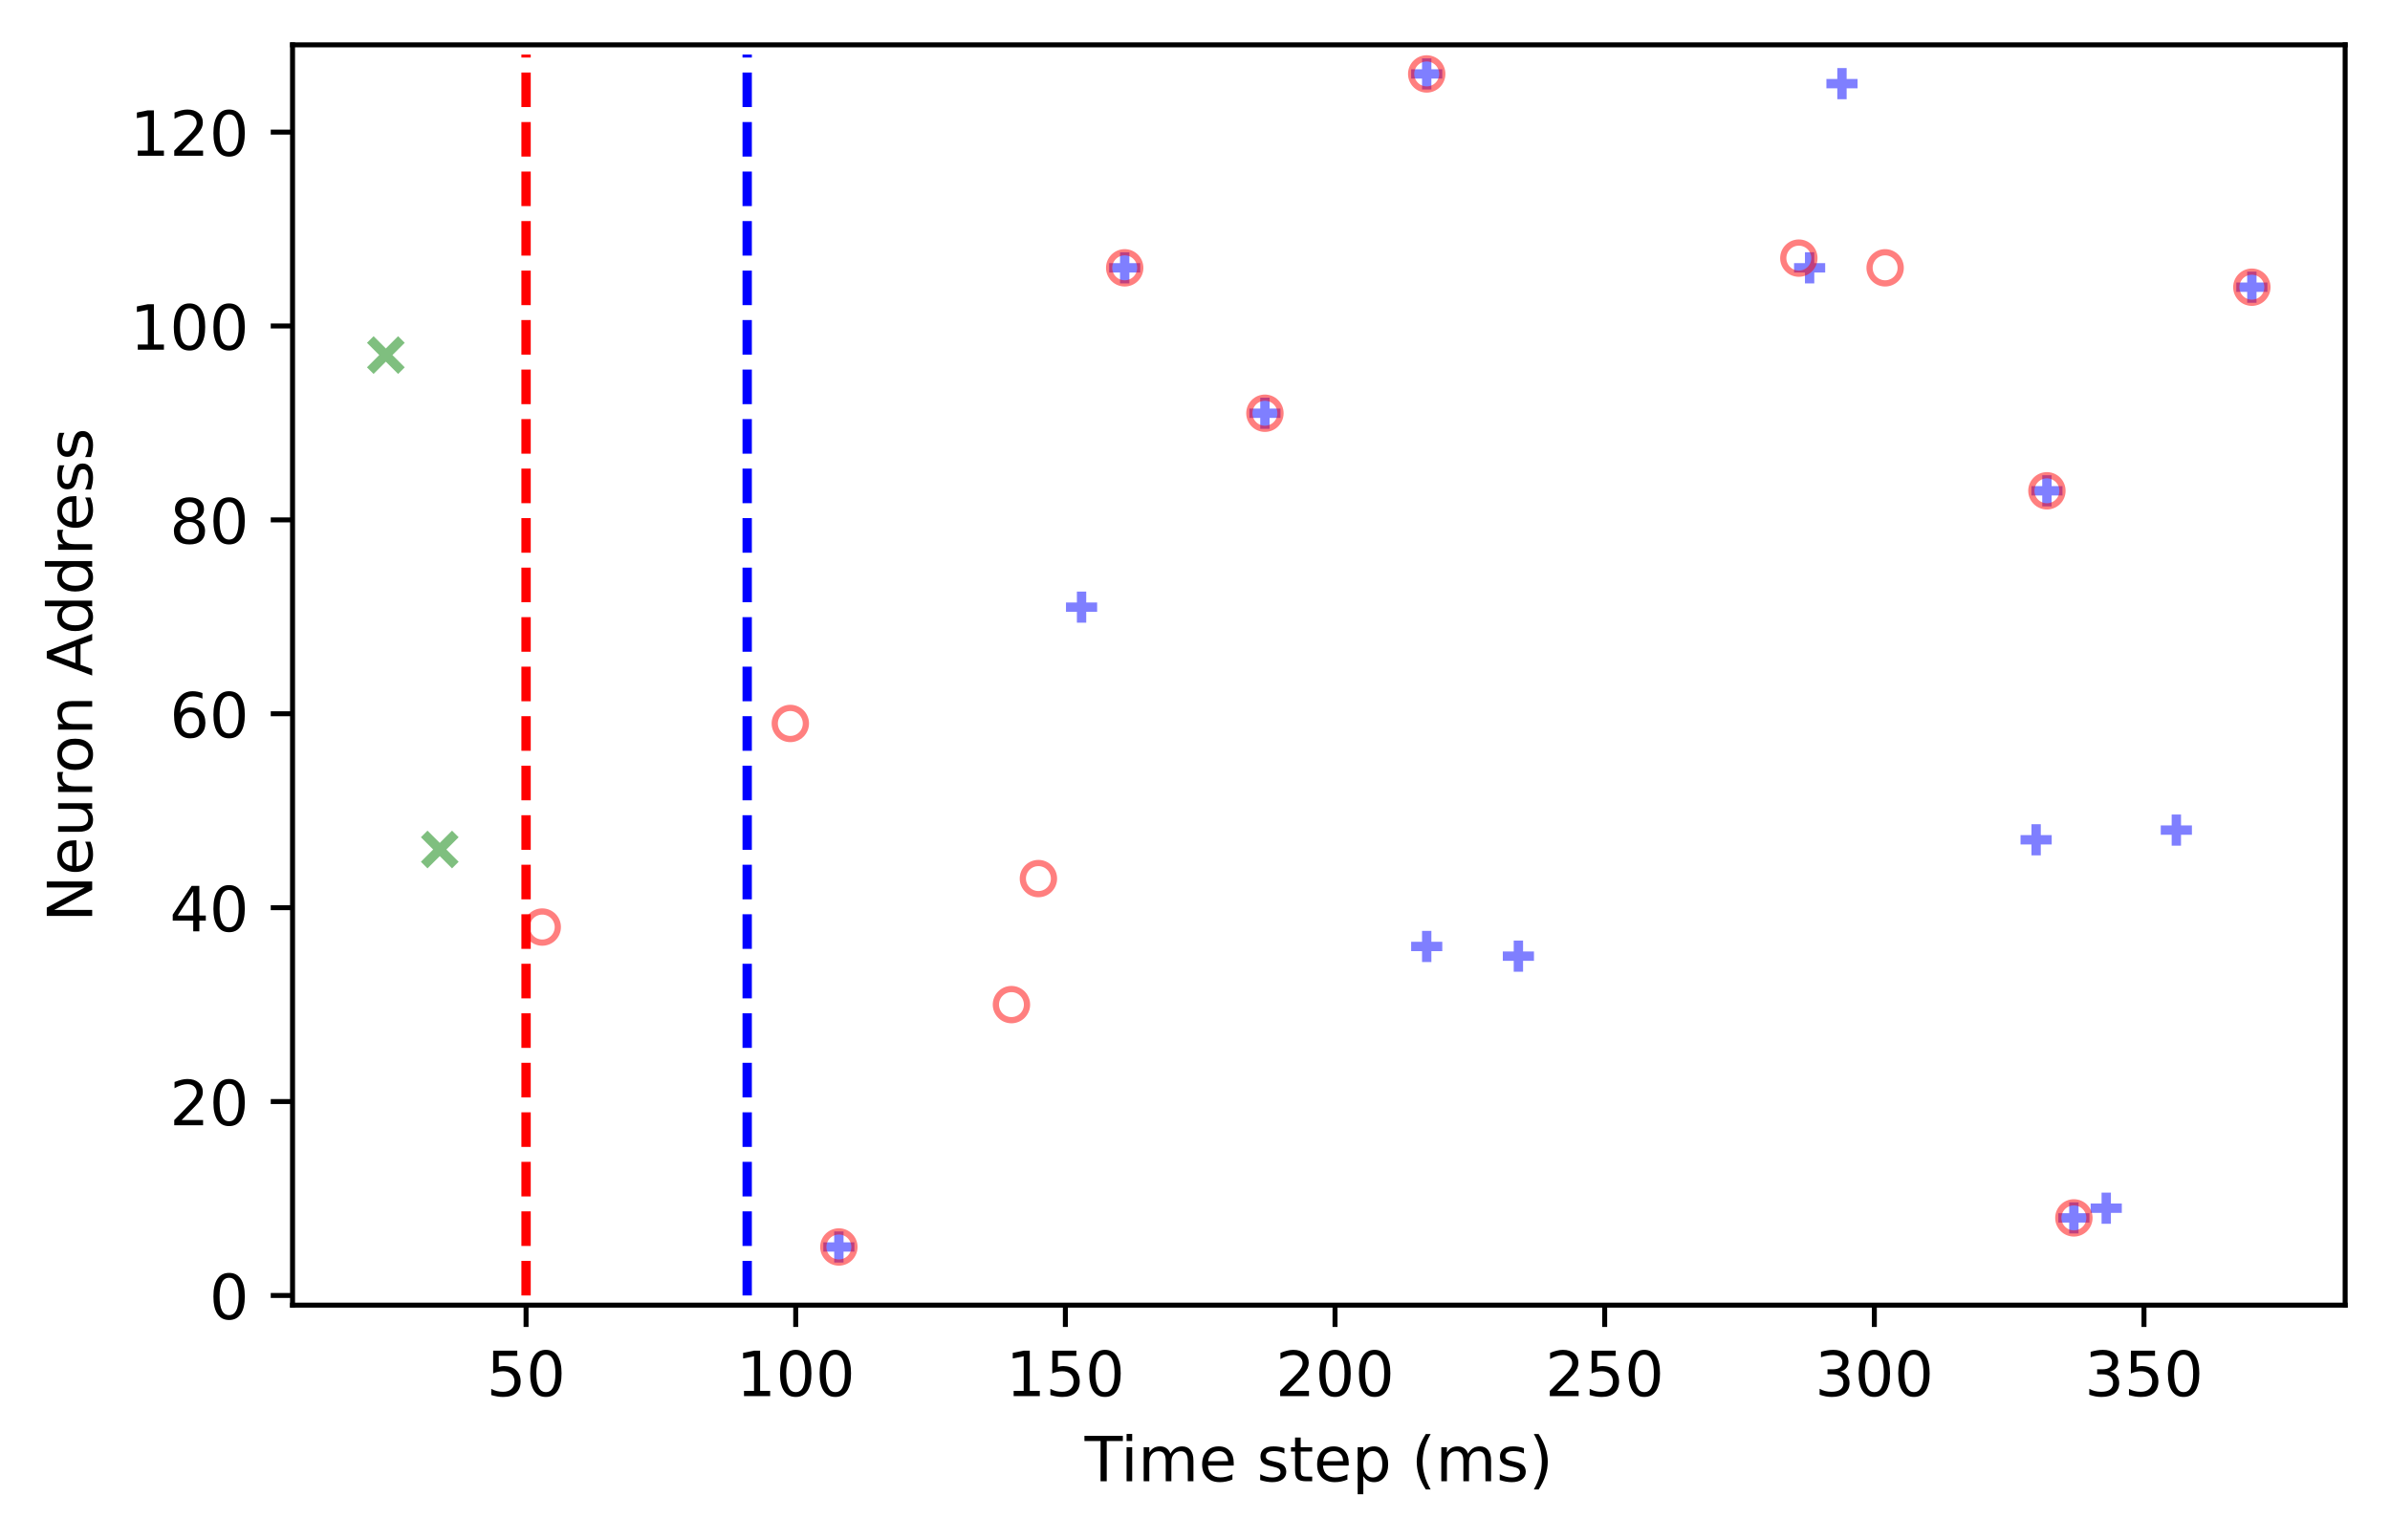
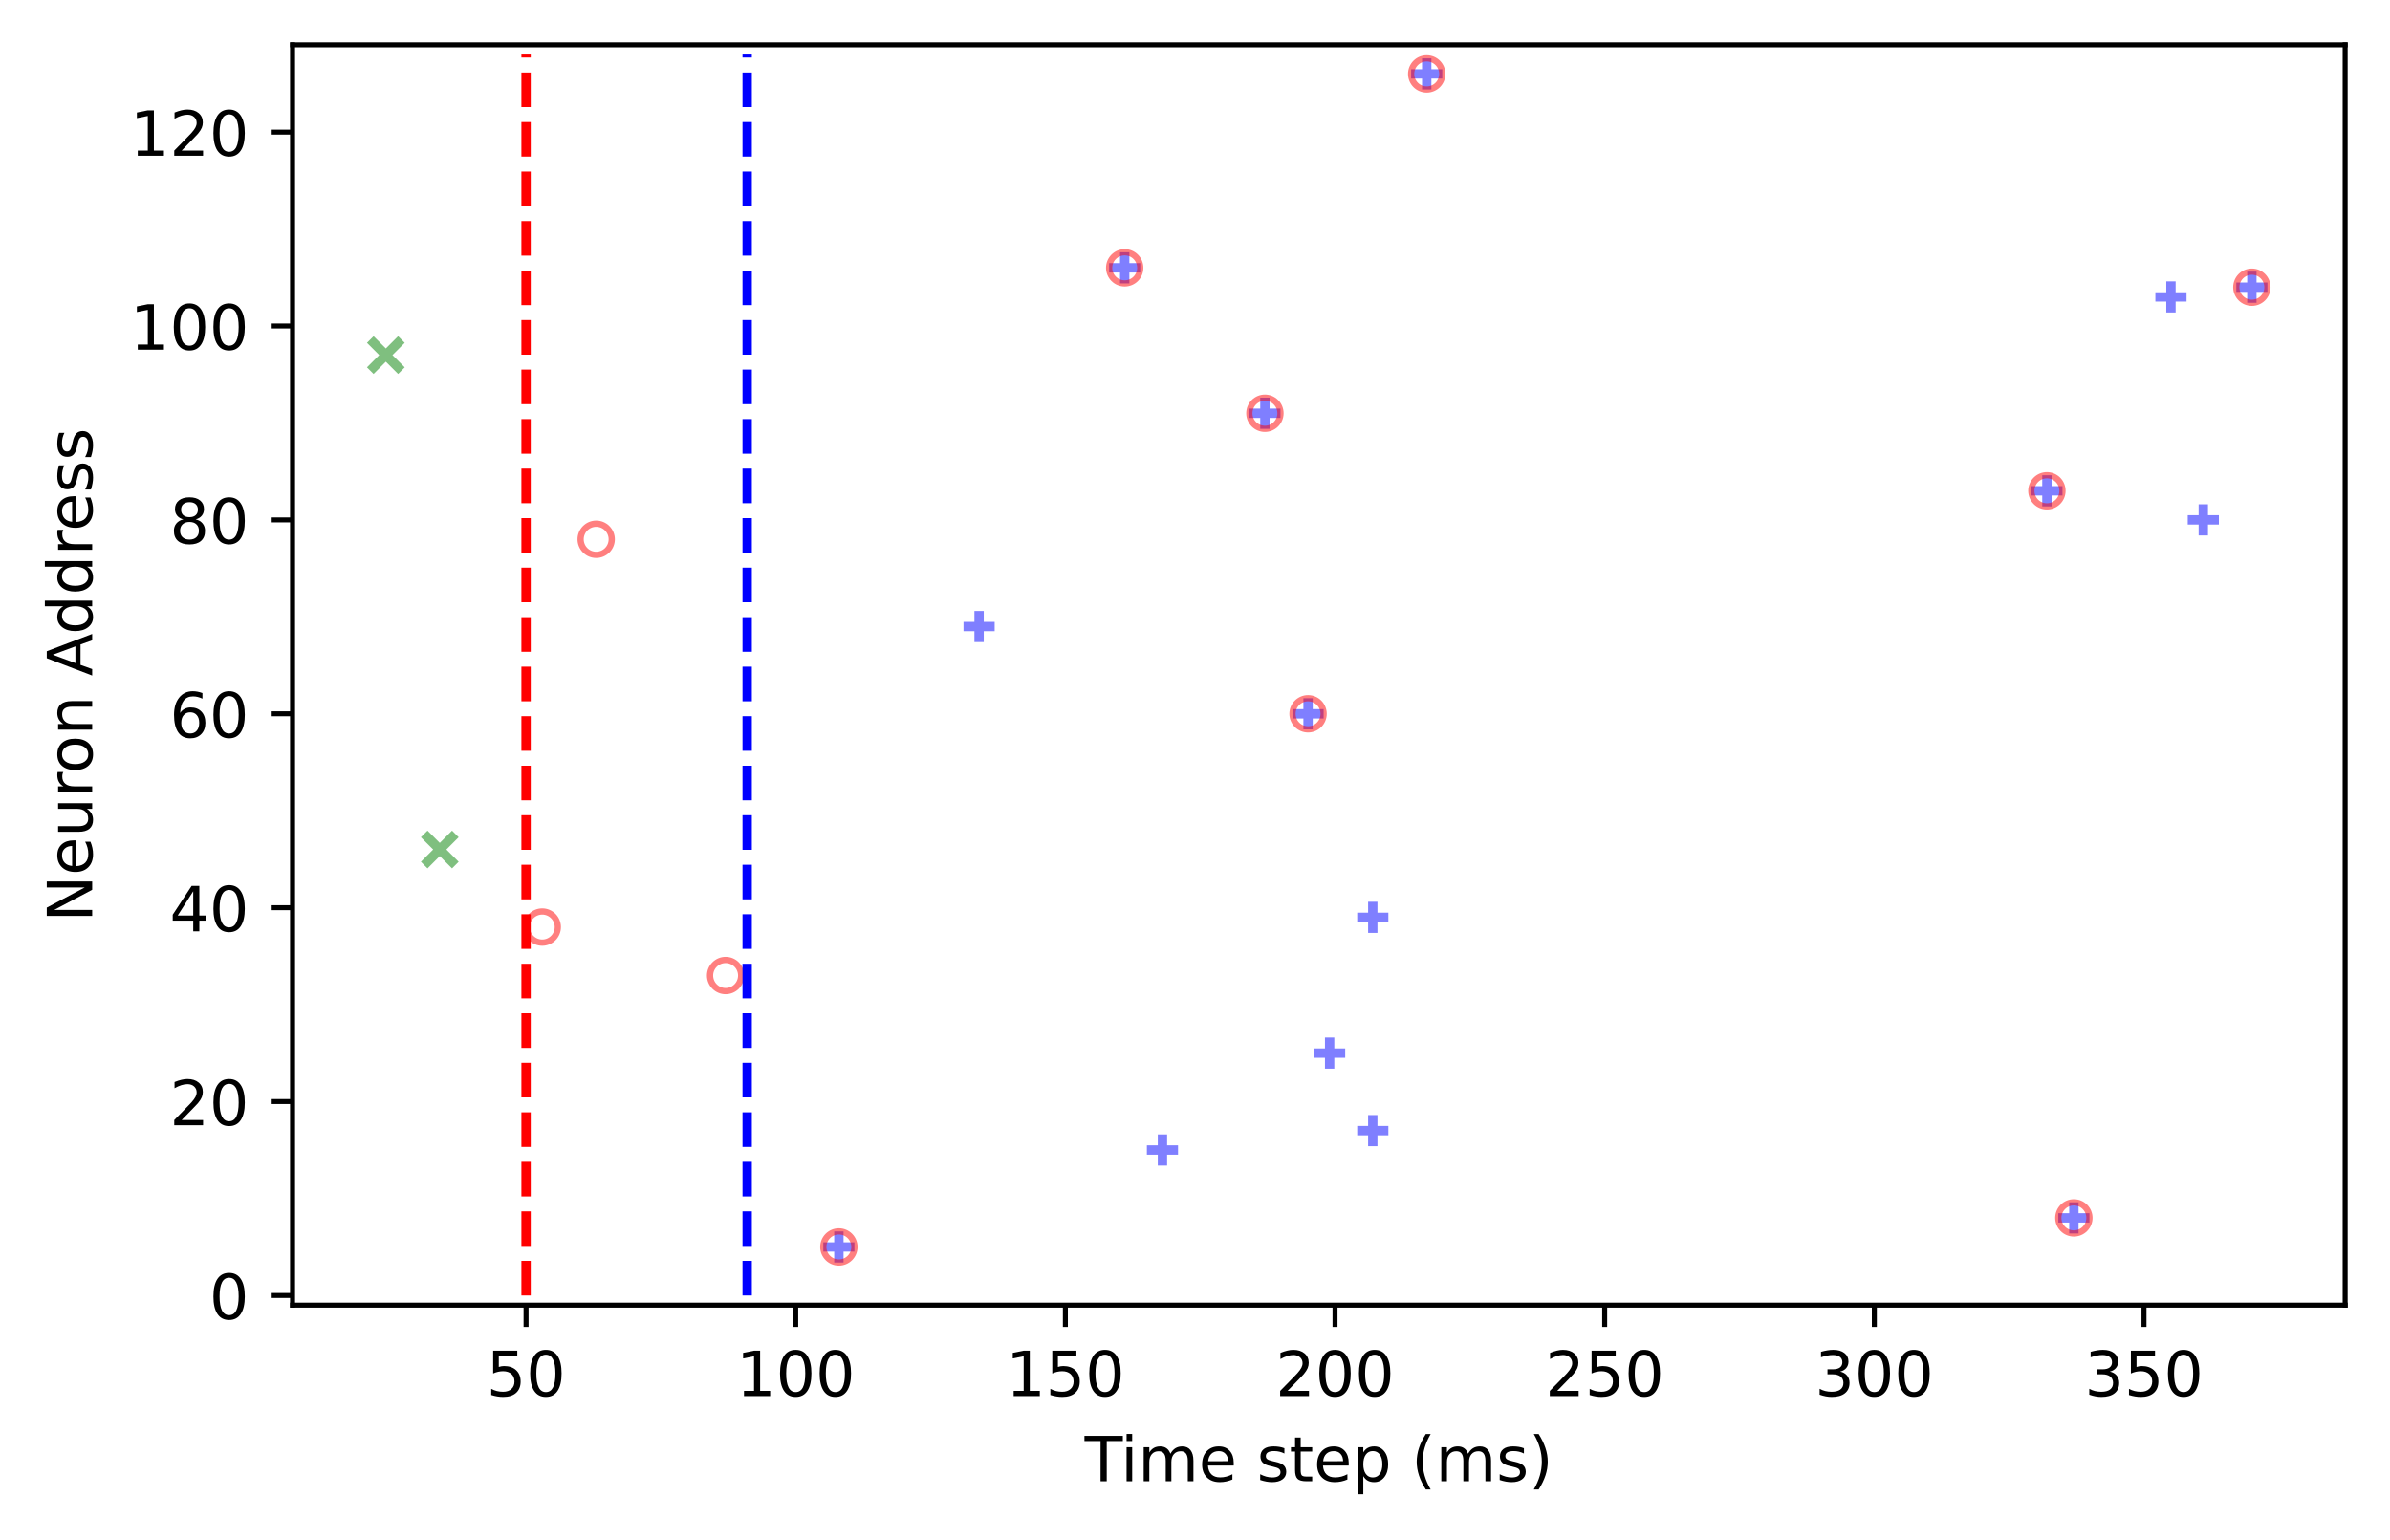
<svg xmlns="http://www.w3.org/2000/svg" xmlns:xlink="http://www.w3.org/1999/xlink" width="383.693pt" height="247.102pt" viewBox="0 0 383.693 247.102" version="1.1">
  <defs>
    <style type="text/css">*{stroke-linejoin: round; stroke-linecap: butt}</style>
  </defs>
  <g id="figure_1">
    <g id="patch_1">
      <path d="M 0 247.102  L 383.693 247.102  L 383.693 0  L 0 0  L 0 247.102  z " style="fill: none" />
    </g>
    <g id="axes_1">
      <g id="patch_2">
        <path d="M 46.966 209.545  L 376.493 209.545  L 376.493 7.2  L 46.966 7.2  L 46.966 209.545  z " style="fill: none" />
      </g>
      <g id="PathCollection_1">
        <defs>
-           <path id="ma1d18f91f5" d="M -2.5 0  L 2.5 0  M 0 2.5  L 0 -2.5  " style="stroke: #0000ff; stroke-opacity: 0.5; stroke-width: 1.5" />
+           <path id="m6aac3b3532" d="M -2.5 0  L 2.5 0  M 0 2.5  L 0 -2.5  " style="stroke: #0000ff; stroke-opacity: 0.5; stroke-width: 1.5" />
        </defs>
-         <g clip-path="url(#p846505ff3f)">
-           <use xlink:href="#ma1d18f91f5" x="134.672" y="200.206" style="fill: #0000ff; fill-opacity: 0.5; stroke: #0000ff; stroke-opacity: 0.5; stroke-width: 1.5" />
-           <use xlink:href="#ma1d18f91f5" x="173.634" y="97.477" style="fill: #0000ff; fill-opacity: 0.5; stroke: #0000ff; stroke-opacity: 0.5; stroke-width: 1.5" />
-           <use xlink:href="#ma1d18f91f5" x="180.56" y="43" style="fill: #0000ff; fill-opacity: 0.5; stroke: #0000ff; stroke-opacity: 0.5; stroke-width: 1.5" />
-           <use xlink:href="#ma1d18f91f5" x="203.071" y="66.347" style="fill: #0000ff; fill-opacity: 0.5; stroke: #0000ff; stroke-opacity: 0.5; stroke-width: 1.5" />
-           <use xlink:href="#ma1d18f91f5" x="229.046" y="151.955" style="fill: #0000ff; fill-opacity: 0.5; stroke: #0000ff; stroke-opacity: 0.5; stroke-width: 1.5" />
-           <use xlink:href="#ma1d18f91f5" x="229.046" y="11.87" style="fill: #0000ff; fill-opacity: 0.5; stroke: #0000ff; stroke-opacity: 0.5; stroke-width: 1.5" />
-           <use xlink:href="#ma1d18f91f5" x="243.764" y="153.511" style="fill: #0000ff; fill-opacity: 0.5; stroke: #0000ff; stroke-opacity: 0.5; stroke-width: 1.5" />
-           <use xlink:href="#ma1d18f91f5" x="290.518" y="43" style="fill: #0000ff; fill-opacity: 0.5; stroke: #0000ff; stroke-opacity: 0.5; stroke-width: 1.5" />
-           <use xlink:href="#ma1d18f91f5" x="295.713" y="13.426" style="fill: #0000ff; fill-opacity: 0.5; stroke: #0000ff; stroke-opacity: 0.5; stroke-width: 1.5" />
-           <use xlink:href="#ma1d18f91f5" x="326.882" y="134.833" style="fill: #0000ff; fill-opacity: 0.5; stroke: #0000ff; stroke-opacity: 0.5; stroke-width: 1.5" />
-           <use xlink:href="#ma1d18f91f5" x="328.614" y="78.799" style="fill: #0000ff; fill-opacity: 0.5; stroke: #0000ff; stroke-opacity: 0.5; stroke-width: 1.5" />
-           <use xlink:href="#ma1d18f91f5" x="332.943" y="195.537" style="fill: #0000ff; fill-opacity: 0.5; stroke: #0000ff; stroke-opacity: 0.5; stroke-width: 1.5" />
-           <use xlink:href="#ma1d18f91f5" x="338.138" y="193.98" style="fill: #0000ff; fill-opacity: 0.5; stroke: #0000ff; stroke-opacity: 0.5; stroke-width: 1.5" />
-           <use xlink:href="#ma1d18f91f5" x="349.393" y="133.277" style="fill: #0000ff; fill-opacity: 0.5; stroke: #0000ff; stroke-opacity: 0.5; stroke-width: 1.5" />
-           <use xlink:href="#ma1d18f91f5" x="361.515" y="46.113" style="fill: #0000ff; fill-opacity: 0.5; stroke: #0000ff; stroke-opacity: 0.5; stroke-width: 1.5" />
+         <g clip-path="url(#p95c40316bd)">
+           <use xlink:href="#m6aac3b3532" x="134.672" y="200.206" style="fill: #0000ff; fill-opacity: 0.5; stroke: #0000ff; stroke-opacity: 0.5; stroke-width: 1.5" />
+           <use xlink:href="#m6aac3b3532" x="157.183" y="100.59" style="fill: #0000ff; fill-opacity: 0.5; stroke: #0000ff; stroke-opacity: 0.5; stroke-width: 1.5" />
+           <use xlink:href="#m6aac3b3532" x="180.56" y="43" style="fill: #0000ff; fill-opacity: 0.5; stroke: #0000ff; stroke-opacity: 0.5; stroke-width: 1.5" />
+           <use xlink:href="#m6aac3b3532" x="186.621" y="184.641" style="fill: #0000ff; fill-opacity: 0.5; stroke: #0000ff; stroke-opacity: 0.5; stroke-width: 1.5" />
+           <use xlink:href="#m6aac3b3532" x="203.071" y="66.347" style="fill: #0000ff; fill-opacity: 0.5; stroke: #0000ff; stroke-opacity: 0.5; stroke-width: 1.5" />
+           <use xlink:href="#m6aac3b3532" x="209.998" y="114.599" style="fill: #0000ff; fill-opacity: 0.5; stroke: #0000ff; stroke-opacity: 0.5; stroke-width: 1.5" />
+           <use xlink:href="#m6aac3b3532" x="213.461" y="169.076" style="fill: #0000ff; fill-opacity: 0.5; stroke: #0000ff; stroke-opacity: 0.5; stroke-width: 1.5" />
+           <use xlink:href="#m6aac3b3532" x="220.388" y="181.528" style="fill: #0000ff; fill-opacity: 0.5; stroke: #0000ff; stroke-opacity: 0.5; stroke-width: 1.5" />
+           <use xlink:href="#m6aac3b3532" x="220.388" y="147.285" style="fill: #0000ff; fill-opacity: 0.5; stroke: #0000ff; stroke-opacity: 0.5; stroke-width: 1.5" />
+           <use xlink:href="#m6aac3b3532" x="229.046" y="11.87" style="fill: #0000ff; fill-opacity: 0.5; stroke: #0000ff; stroke-opacity: 0.5; stroke-width: 1.5" />
+           <use xlink:href="#m6aac3b3532" x="328.614" y="78.799" style="fill: #0000ff; fill-opacity: 0.5; stroke: #0000ff; stroke-opacity: 0.5; stroke-width: 1.5" />
+           <use xlink:href="#m6aac3b3532" x="332.943" y="195.537" style="fill: #0000ff; fill-opacity: 0.5; stroke: #0000ff; stroke-opacity: 0.5; stroke-width: 1.5" />
+           <use xlink:href="#m6aac3b3532" x="348.527" y="47.669" style="fill: #0000ff; fill-opacity: 0.5; stroke: #0000ff; stroke-opacity: 0.5; stroke-width: 1.5" />
+           <use xlink:href="#m6aac3b3532" x="353.722" y="83.469" style="fill: #0000ff; fill-opacity: 0.5; stroke: #0000ff; stroke-opacity: 0.5; stroke-width: 1.5" />
+           <use xlink:href="#m6aac3b3532" x="361.515" y="46.113" style="fill: #0000ff; fill-opacity: 0.5; stroke: #0000ff; stroke-opacity: 0.5; stroke-width: 1.5" />
        </g>
      </g>
      <g id="PathCollection_2">
        <defs>
-           <path id="C0_0_9b6354491e" d="M 0 2.5  C 0.663 2.5 1.299 2.237 1.768 1.768  C 2.237 1.299 2.5 0.663 2.5 -0  C 2.5 -0.663 2.237 -1.299 1.768 -1.768  C 1.299 -2.237 0.663 -2.5 0 -2.5  C -0.663 -2.5 -1.299 -2.237 -1.768 -1.768  C -2.237 -1.299 -2.5 -0.663 -2.5 0  C -2.5 0.663 -2.237 1.299 -1.768 1.768  C -1.299 2.237 -0.663 2.5 0 2.5  z " />
+           <path id="C0_0_224d2d0fa6" d="M 0 2.5  C 0.663 2.5 1.299 2.237 1.768 1.768  C 2.237 1.299 2.5 0.663 2.5 -0  C 2.5 -0.663 2.237 -1.299 1.768 -1.768  C 1.299 -2.237 0.663 -2.5 0 -2.5  C -0.663 -2.5 -1.299 -2.237 -1.768 -1.768  C -2.237 -1.299 -2.5 -0.663 -2.5 0  C -2.5 0.663 -2.237 1.299 -1.768 1.768  C -1.299 2.237 -0.663 2.5 0 2.5  z " />
        </defs>
-         <g clip-path="url(#p846505ff3f)">
-           <use xlink:href="#C0_0_9b6354491e" x="87.053" y="148.842" style="fill: none; stroke: #ff0000; stroke-opacity: 0.5" />
-         </g>
-         <g clip-path="url(#p846505ff3f)">
-           <use xlink:href="#C0_0_9b6354491e" x="126.88" y="116.155" style="fill: none; stroke: #ff0000; stroke-opacity: 0.5" />
-         </g>
-         <g clip-path="url(#p846505ff3f)">
-           <use xlink:href="#C0_0_9b6354491e" x="134.672" y="200.206" style="fill: none; stroke: #ff0000; stroke-opacity: 0.5" />
-         </g>
-         <g clip-path="url(#p846505ff3f)">
-           <use xlink:href="#C0_0_9b6354491e" x="162.378" y="161.294" style="fill: none; stroke: #ff0000; stroke-opacity: 0.5" />
-         </g>
-         <g clip-path="url(#p846505ff3f)">
-           <use xlink:href="#C0_0_9b6354491e" x="166.707" y="141.059" style="fill: none; stroke: #ff0000; stroke-opacity: 0.5" />
-         </g>
-         <g clip-path="url(#p846505ff3f)">
-           <use xlink:href="#C0_0_9b6354491e" x="180.56" y="43" style="fill: none; stroke: #ff0000; stroke-opacity: 0.5" />
-         </g>
-         <g clip-path="url(#p846505ff3f)">
-           <use xlink:href="#C0_0_9b6354491e" x="203.071" y="66.347" style="fill: none; stroke: #ff0000; stroke-opacity: 0.5" />
-         </g>
-         <g clip-path="url(#p846505ff3f)">
-           <use xlink:href="#C0_0_9b6354491e" x="229.046" y="11.87" style="fill: none; stroke: #ff0000; stroke-opacity: 0.5" />
-         </g>
-         <g clip-path="url(#p846505ff3f)">
-           <use xlink:href="#C0_0_9b6354491e" x="288.787" y="41.443" style="fill: none; stroke: #ff0000; stroke-opacity: 0.5" />
-         </g>
-         <g clip-path="url(#p846505ff3f)">
-           <use xlink:href="#C0_0_9b6354491e" x="302.64" y="43" style="fill: none; stroke: #ff0000; stroke-opacity: 0.5" />
-         </g>
-         <g clip-path="url(#p846505ff3f)">
-           <use xlink:href="#C0_0_9b6354491e" x="328.614" y="78.799" style="fill: none; stroke: #ff0000; stroke-opacity: 0.5" />
-         </g>
-         <g clip-path="url(#p846505ff3f)">
-           <use xlink:href="#C0_0_9b6354491e" x="332.943" y="195.537" style="fill: none; stroke: #ff0000; stroke-opacity: 0.5" />
-         </g>
-         <g clip-path="url(#p846505ff3f)">
-           <use xlink:href="#C0_0_9b6354491e" x="361.515" y="46.113" style="fill: none; stroke: #ff0000; stroke-opacity: 0.5" />
+         <g clip-path="url(#p95c40316bd)">
+           <use xlink:href="#C0_0_224d2d0fa6" x="87.053" y="148.842" style="fill: none; stroke: #ff0000; stroke-opacity: 0.5" />
+         </g>
+         <g clip-path="url(#p95c40316bd)">
+           <use xlink:href="#C0_0_224d2d0fa6" x="95.711" y="86.582" style="fill: none; stroke: #ff0000; stroke-opacity: 0.5" />
+         </g>
+         <g clip-path="url(#p95c40316bd)">
+           <use xlink:href="#C0_0_224d2d0fa6" x="116.49" y="156.624" style="fill: none; stroke: #ff0000; stroke-opacity: 0.5" />
+         </g>
+         <g clip-path="url(#p95c40316bd)">
+           <use xlink:href="#C0_0_224d2d0fa6" x="134.672" y="200.206" style="fill: none; stroke: #ff0000; stroke-opacity: 0.5" />
+         </g>
+         <g clip-path="url(#p95c40316bd)">
+           <use xlink:href="#C0_0_224d2d0fa6" x="180.56" y="43" style="fill: none; stroke: #ff0000; stroke-opacity: 0.5" />
+         </g>
+         <g clip-path="url(#p95c40316bd)">
+           <use xlink:href="#C0_0_224d2d0fa6" x="203.071" y="66.347" style="fill: none; stroke: #ff0000; stroke-opacity: 0.5" />
+         </g>
+         <g clip-path="url(#p95c40316bd)">
+           <use xlink:href="#C0_0_224d2d0fa6" x="209.998" y="114.599" style="fill: none; stroke: #ff0000; stroke-opacity: 0.5" />
+         </g>
+         <g clip-path="url(#p95c40316bd)">
+           <use xlink:href="#C0_0_224d2d0fa6" x="229.046" y="11.87" style="fill: none; stroke: #ff0000; stroke-opacity: 0.5" />
+         </g>
+         <g clip-path="url(#p95c40316bd)">
+           <use xlink:href="#C0_0_224d2d0fa6" x="328.614" y="78.799" style="fill: none; stroke: #ff0000; stroke-opacity: 0.5" />
+         </g>
+         <g clip-path="url(#p95c40316bd)">
+           <use xlink:href="#C0_0_224d2d0fa6" x="332.943" y="195.537" style="fill: none; stroke: #ff0000; stroke-opacity: 0.5" />
+         </g>
+         <g clip-path="url(#p95c40316bd)">
+           <use xlink:href="#C0_0_224d2d0fa6" x="361.515" y="46.113" style="fill: none; stroke: #ff0000; stroke-opacity: 0.5" />
        </g>
      </g>
      <g id="PathCollection_3">
        <defs>
-           <path id="mc55a12f322" d="M -2.5 2.5  L 2.5 -2.5  M -2.5 -2.5  L 2.5 2.5  " style="stroke: #008000; stroke-opacity: 0.5; stroke-width: 1.5" />
+           <path id="m4bee96b863" d="M -2.5 2.5  L 2.5 -2.5  M -2.5 -2.5  L 2.5 2.5  " style="stroke: #008000; stroke-opacity: 0.5; stroke-width: 1.5" />
        </defs>
-         <g clip-path="url(#p846505ff3f)">
-           <use xlink:href="#mc55a12f322" x="61.944" y="57.008" style="fill: #008000; fill-opacity: 0.5; stroke: #008000; stroke-opacity: 0.5; stroke-width: 1.5" />
-           <use xlink:href="#mc55a12f322" x="70.602" y="136.39" style="fill: #008000; fill-opacity: 0.5; stroke: #008000; stroke-opacity: 0.5; stroke-width: 1.5" />
+         <g clip-path="url(#p95c40316bd)">
+           <use xlink:href="#m4bee96b863" x="61.944" y="57.008" style="fill: #008000; fill-opacity: 0.5; stroke: #008000; stroke-opacity: 0.5; stroke-width: 1.5" />
+           <use xlink:href="#m4bee96b863" x="70.602" y="136.39" style="fill: #008000; fill-opacity: 0.5; stroke: #008000; stroke-opacity: 0.5; stroke-width: 1.5" />
        </g>
      </g>
      <g id="matplotlib.axis_1">
        <g id="xtick_1">
          <g id="line2d_1">
            <defs>
-               <path id="mf2520b957c" d="M 0 0  L 0 3.5  " style="stroke: #000000; stroke-width: 0.8" />
+               <path id="m8a7ab28c49" d="M 0 0  L 0 3.5  " style="stroke: #000000; stroke-width: 0.8" />
            </defs>
            <g>
-               <use xlink:href="#mf2520b957c" x="84.455" y="209.545" style="stroke: #000000; stroke-width: 0.8" />
+               <use xlink:href="#m8a7ab28c49" x="84.455" y="209.545" style="stroke: #000000; stroke-width: 0.8" />
            </g>
          </g>
          <g id="text_1">
            <g transform="translate(78.09273 224.1437) scale(0.1 -0.1)">
              <defs>
                <path id="DejaVuSans-35" d="M 691 4666  L 3169 4666  L 3169 4134  L 1269 4134  L 1269 2991  Q 1406 3038 1543 3061  Q 1681 3084 1819 3084  Q 2600 3084 3056 2656  Q 3513 2228 3513 1497  Q 3513 744 3044 326  Q 2575 -91 1722 -91  Q 1428 -91 1123 -41  Q 819 9 494 109  L 494 744  Q 775 591 1075 516  Q 1375 441 1709 441  Q 2250 441 2565 725  Q 2881 1009 2881 1497  Q 2881 1984 2565 2268  Q 2250 2553 1709 2553  Q 1456 2553 1204 2497  Q 953 2441 691 2322  L 691 4666  z " transform="scale(0.015625)" />
                <path id="DejaVuSans-30" d="M 2034 4250  Q 1547 4250 1301 3770  Q 1056 3291 1056 2328  Q 1056 1369 1301 889  Q 1547 409 2034 409  Q 2525 409 2770 889  Q 3016 1369 3016 2328  Q 3016 3291 2770 3770  Q 2525 4250 2034 4250  z M 2034 4750  Q 2819 4750 3233 4129  Q 3647 3509 3647 2328  Q 3647 1150 3233 529  Q 2819 -91 2034 -91  Q 1250 -91 836 529  Q 422 1150 422 2328  Q 422 3509 836 4129  Q 1250 4750 2034 4750  z " transform="scale(0.015625)" />
              </defs>
              <use xlink:href="#DejaVuSans-35" />
              <use xlink:href="#DejaVuSans-30" transform="translate(63.62305 0)" />
            </g>
          </g>
        </g>
        <g id="xtick_2">
          <g id="line2d_2">
            <g>
-               <use xlink:href="#mf2520b957c" x="127.746" y="209.545" style="stroke: #000000; stroke-width: 0.8" />
+               <use xlink:href="#m8a7ab28c49" x="127.746" y="209.545" style="stroke: #000000; stroke-width: 0.8" />
            </g>
          </g>
          <g id="text_2">
            <g transform="translate(118.202 224.1437) scale(0.1 -0.1)">
              <defs>
                <path id="DejaVuSans-31" d="M 794 531  L 1825 531  L 1825 4091  L 703 3866  L 703 4441  L 1819 4666  L 2450 4666  L 2450 531  L 3481 531  L 3481 0  L 794 0  L 794 531  z " transform="scale(0.015625)" />
              </defs>
              <use xlink:href="#DejaVuSans-31" />
              <use xlink:href="#DejaVuSans-30" transform="translate(63.62305 0)" />
              <use xlink:href="#DejaVuSans-30" transform="translate(127.2461 0)" />
            </g>
          </g>
        </g>
        <g id="xtick_3">
          <g id="line2d_3">
            <g>
-               <use xlink:href="#mf2520b957c" x="171.036" y="209.545" style="stroke: #000000; stroke-width: 0.8" />
+               <use xlink:href="#m8a7ab28c49" x="171.036" y="209.545" style="stroke: #000000; stroke-width: 0.8" />
            </g>
          </g>
          <g id="text_3">
            <g transform="translate(161.4926 224.1437) scale(0.1 -0.1)">
              <use xlink:href="#DejaVuSans-31" />
              <use xlink:href="#DejaVuSans-35" transform="translate(63.62305 0)" />
              <use xlink:href="#DejaVuSans-30" transform="translate(127.2461 0)" />
            </g>
          </g>
        </g>
        <g id="xtick_4">
          <g id="line2d_4">
            <g>
-               <use xlink:href="#mf2520b957c" x="214.327" y="209.545" style="stroke: #000000; stroke-width: 0.8" />
+               <use xlink:href="#m8a7ab28c49" x="214.327" y="209.545" style="stroke: #000000; stroke-width: 0.8" />
            </g>
          </g>
          <g id="text_4">
            <g transform="translate(204.7831 224.1437) scale(0.1 -0.1)">
              <defs>
                <path id="DejaVuSans-32" d="M 1228 531  L 3431 531  L 3431 0  L 469 0  L 469 531  Q 828 903 1448 1529  Q 2069 2156 2228 2338  Q 2531 2678 2651 2914  Q 2772 3150 2772 3378  Q 2772 3750 2511 3984  Q 2250 4219 1831 4219  Q 1534 4219 1204 4116  Q 875 4013 500 3803  L 500 4441  Q 881 4594 1212 4672  Q 1544 4750 1819 4750  Q 2544 4750 2975 4387  Q 3406 4025 3406 3419  Q 3406 3131 3298 2873  Q 3191 2616 2906 2266  Q 2828 2175 2409 1742  Q 1991 1309 1228 531  z " transform="scale(0.015625)" />
              </defs>
              <use xlink:href="#DejaVuSans-32" />
              <use xlink:href="#DejaVuSans-30" transform="translate(63.62305 0)" />
              <use xlink:href="#DejaVuSans-30" transform="translate(127.2461 0)" />
            </g>
          </g>
        </g>
        <g id="xtick_5">
          <g id="line2d_5">
            <g>
-               <use xlink:href="#mf2520b957c" x="257.617" y="209.545" style="stroke: #000000; stroke-width: 0.8" />
+               <use xlink:href="#m8a7ab28c49" x="257.617" y="209.545" style="stroke: #000000; stroke-width: 0.8" />
            </g>
          </g>
          <g id="text_5">
            <g transform="translate(248.0736 224.1437) scale(0.1 -0.1)">
              <use xlink:href="#DejaVuSans-32" />
              <use xlink:href="#DejaVuSans-35" transform="translate(63.62305 0)" />
              <use xlink:href="#DejaVuSans-30" transform="translate(127.2461 0)" />
            </g>
          </g>
        </g>
        <g id="xtick_6">
          <g id="line2d_6">
            <g>
-               <use xlink:href="#mf2520b957c" x="300.908" y="209.545" style="stroke: #000000; stroke-width: 0.8" />
+               <use xlink:href="#m8a7ab28c49" x="300.908" y="209.545" style="stroke: #000000; stroke-width: 0.8" />
            </g>
          </g>
          <g id="text_6">
            <g transform="translate(291.3642 224.1437) scale(0.1 -0.1)">
              <defs>
                <path id="DejaVuSans-33" d="M 2597 2516  Q 3050 2419 3304 2112  Q 3559 1806 3559 1356  Q 3559 666 3084 287  Q 2609 -91 1734 -91  Q 1441 -91 1130 -33  Q 819 25 488 141  L 488 750  Q 750 597 1062 519  Q 1375 441 1716 441  Q 2309 441 2620 675  Q 2931 909 2931 1356  Q 2931 1769 2642 2001  Q 2353 2234 1838 2234  L 1294 2234  L 1294 2753  L 1863 2753  Q 2328 2753 2575 2939  Q 2822 3125 2822 3475  Q 2822 3834 2567 4026  Q 2313 4219 1838 4219  Q 1578 4219 1281 4162  Q 984 4106 628 3988  L 628 4550  Q 988 4650 1302 4700  Q 1616 4750 1894 4750  Q 2613 4750 3031 4423  Q 3450 4097 3450 3541  Q 3450 3153 3228 2886  Q 3006 2619 2597 2516  z " transform="scale(0.015625)" />
              </defs>
              <use xlink:href="#DejaVuSans-33" />
              <use xlink:href="#DejaVuSans-30" transform="translate(63.62305 0)" />
              <use xlink:href="#DejaVuSans-30" transform="translate(127.2461 0)" />
            </g>
          </g>
        </g>
        <g id="xtick_7">
          <g id="line2d_7">
            <g>
-               <use xlink:href="#mf2520b957c" x="344.198" y="209.545" style="stroke: #000000; stroke-width: 0.8" />
+               <use xlink:href="#m8a7ab28c49" x="344.198" y="209.545" style="stroke: #000000; stroke-width: 0.8" />
            </g>
          </g>
          <g id="text_7">
            <g transform="translate(334.6547 224.1437) scale(0.1 -0.1)">
              <use xlink:href="#DejaVuSans-33" />
              <use xlink:href="#DejaVuSans-35" transform="translate(63.62305 0)" />
              <use xlink:href="#DejaVuSans-30" transform="translate(127.2461 0)" />
            </g>
          </g>
        </g>
        <g id="text_8">
          <g transform="translate(174.1255 237.8219) scale(0.1 -0.1)">
            <defs>
              <path id="DejaVuSans-54" d="M -19 4666  L 3928 4666  L 3928 4134  L 2272 4134  L 2272 0  L 1638 0  L 1638 4134  L -19 4134  L -19 4666  z " transform="scale(0.015625)" />
              <path id="DejaVuSans-69" d="M 603 3500  L 1178 3500  L 1178 0  L 603 0  L 603 3500  z M 603 4863  L 1178 4863  L 1178 4134  L 603 4134  L 603 4863  z " transform="scale(0.015625)" />
              <path id="DejaVuSans-6d" d="M 3328 2828  Q 3544 3216 3844 3400  Q 4144 3584 4550 3584  Q 5097 3584 5394 3201  Q 5691 2819 5691 2113  L 5691 0  L 5113 0  L 5113 2094  Q 5113 2597 4934 2840  Q 4756 3084 4391 3084  Q 3944 3084 3684 2787  Q 3425 2491 3425 1978  L 3425 0  L 2847 0  L 2847 2094  Q 2847 2600 2669 2842  Q 2491 3084 2119 3084  Q 1678 3084 1418 2786  Q 1159 2488 1159 1978  L 1159 0  L 581 0  L 581 3500  L 1159 3500  L 1159 2956  Q 1356 3278 1631 3431  Q 1906 3584 2284 3584  Q 2666 3584 2933 3390  Q 3200 3197 3328 2828  z " transform="scale(0.015625)" />
              <path id="DejaVuSans-65" d="M 3597 1894  L 3597 1613  L 953 1613  Q 991 1019 1311 708  Q 1631 397 2203 397  Q 2534 397 2845 478  Q 3156 559 3463 722  L 3463 178  Q 3153 47 2828 -22  Q 2503 -91 2169 -91  Q 1331 -91 842 396  Q 353 884 353 1716  Q 353 2575 817 3079  Q 1281 3584 2069 3584  Q 2775 3584 3186 3129  Q 3597 2675 3597 1894  z M 3022 2063  Q 3016 2534 2758 2815  Q 2500 3097 2075 3097  Q 1594 3097 1305 2825  Q 1016 2553 972 2059  L 3022 2063  z " transform="scale(0.015625)" />
              <path id="DejaVuSans-20" transform="scale(0.015625)" />
              <path id="DejaVuSans-73" d="M 2834 3397  L 2834 2853  Q 2591 2978 2328 3040  Q 2066 3103 1784 3103  Q 1356 3103 1142 2972  Q 928 2841 928 2578  Q 928 2378 1081 2264  Q 1234 2150 1697 2047  L 1894 2003  Q 2506 1872 2764 1633  Q 3022 1394 3022 966  Q 3022 478 2636 193  Q 2250 -91 1575 -91  Q 1294 -91 989 -36  Q 684 19 347 128  L 347 722  Q 666 556 975 473  Q 1284 391 1588 391  Q 1994 391 2212 530  Q 2431 669 2431 922  Q 2431 1156 2273 1281  Q 2116 1406 1581 1522  L 1381 1569  Q 847 1681 609 1914  Q 372 2147 372 2553  Q 372 3047 722 3315  Q 1072 3584 1716 3584  Q 2034 3584 2315 3537  Q 2597 3491 2834 3397  z " transform="scale(0.015625)" />
              <path id="DejaVuSans-74" d="M 1172 4494  L 1172 3500  L 2356 3500  L 2356 3053  L 1172 3053  L 1172 1153  Q 1172 725 1289 603  Q 1406 481 1766 481  L 2356 481  L 2356 0  L 1766 0  Q 1100 0 847 248  Q 594 497 594 1153  L 594 3053  L 172 3053  L 172 3500  L 594 3500  L 594 4494  L 1172 4494  z " transform="scale(0.015625)" />
              <path id="DejaVuSans-70" d="M 1159 525  L 1159 -1331  L 581 -1331  L 581 3500  L 1159 3500  L 1159 2969  Q 1341 3281 1617 3432  Q 1894 3584 2278 3584  Q 2916 3584 3314 3078  Q 3713 2572 3713 1747  Q 3713 922 3314 415  Q 2916 -91 2278 -91  Q 1894 -91 1617 61  Q 1341 213 1159 525  z M 3116 1747  Q 3116 2381 2855 2742  Q 2594 3103 2138 3103  Q 1681 3103 1420 2742  Q 1159 2381 1159 1747  Q 1159 1113 1420 752  Q 1681 391 2138 391  Q 2594 391 2855 752  Q 3116 1113 3116 1747  z " transform="scale(0.015625)" />
              <path id="DejaVuSans-28" d="M 1984 4856  Q 1566 4138 1362 3434  Q 1159 2731 1159 2009  Q 1159 1288 1364 580  Q 1569 -128 1984 -844  L 1484 -844  Q 1016 -109 783 600  Q 550 1309 550 2009  Q 550 2706 781 3412  Q 1013 4119 1484 4856  L 1984 4856  z " transform="scale(0.015625)" />
              <path id="DejaVuSans-29" d="M 513 4856  L 1013 4856  Q 1481 4119 1714 3412  Q 1947 2706 1947 2009  Q 1947 1309 1714 600  Q 1481 -109 1013 -844  L 513 -844  Q 928 -128 1133 580  Q 1338 1288 1338 2009  Q 1338 2731 1133 3434  Q 928 4138 513 4856  z " transform="scale(0.015625)" />
            </defs>
            <use xlink:href="#DejaVuSans-54" />
            <use xlink:href="#DejaVuSans-69" transform="translate(57.95898 0)" />
            <use xlink:href="#DejaVuSans-6d" transform="translate(85.74219 0)" />
            <use xlink:href="#DejaVuSans-65" transform="translate(183.1543 0)" />
            <use xlink:href="#DejaVuSans-20" transform="translate(244.6777 0)" />
            <use xlink:href="#DejaVuSans-73" transform="translate(276.4648 0)" />
            <use xlink:href="#DejaVuSans-74" transform="translate(328.5645 0)" />
            <use xlink:href="#DejaVuSans-65" transform="translate(367.7734 0)" />
            <use xlink:href="#DejaVuSans-70" transform="translate(429.2969 0)" />
            <use xlink:href="#DejaVuSans-20" transform="translate(492.7734 0)" />
            <use xlink:href="#DejaVuSans-28" transform="translate(524.5605 0)" />
            <use xlink:href="#DejaVuSans-6d" transform="translate(563.5742 0)" />
            <use xlink:href="#DejaVuSans-73" transform="translate(660.9863 0)" />
            <use xlink:href="#DejaVuSans-29" transform="translate(713.0859 0)" />
          </g>
        </g>
      </g>
      <g id="matplotlib.axis_2">
        <g id="ytick_1">
          <g id="line2d_8">
            <defs>
-               <path id="m29b0936faf" d="M 0 0  L -3.5 0  " style="stroke: #000000; stroke-width: 0.8" />
+               <path id="m353010ffda" d="M 0 0  L -3.5 0  " style="stroke: #000000; stroke-width: 0.8" />
            </defs>
            <g>
-               <use xlink:href="#m29b0936faf" x="46.966" y="207.989" style="stroke: #000000; stroke-width: 0.8" />
+               <use xlink:href="#m353010ffda" x="46.966" y="207.989" style="stroke: #000000; stroke-width: 0.8" />
            </g>
          </g>
          <g id="text_9">
            <g transform="translate(33.60312 211.788) scale(0.1 -0.1)">
              <use xlink:href="#DejaVuSans-30" />
            </g>
          </g>
        </g>
        <g id="ytick_2">
          <g id="line2d_9">
            <g>
-               <use xlink:href="#m29b0936faf" x="46.966" y="176.859" style="stroke: #000000; stroke-width: 0.8" />
+               <use xlink:href="#m353010ffda" x="46.966" y="176.859" style="stroke: #000000; stroke-width: 0.8" />
            </g>
          </g>
          <g id="text_10">
            <g transform="translate(27.24063 180.658) scale(0.1 -0.1)">
              <use xlink:href="#DejaVuSans-32" />
              <use xlink:href="#DejaVuSans-30" transform="translate(63.62305 0)" />
            </g>
          </g>
        </g>
        <g id="ytick_3">
          <g id="line2d_10">
            <g>
-               <use xlink:href="#m29b0936faf" x="46.966" y="145.729" style="stroke: #000000; stroke-width: 0.8" />
+               <use xlink:href="#m353010ffda" x="46.966" y="145.729" style="stroke: #000000; stroke-width: 0.8" />
            </g>
          </g>
          <g id="text_11">
            <g transform="translate(27.24063 149.5279) scale(0.1 -0.1)">
              <defs>
                <path id="DejaVuSans-34" d="M 2419 4116  L 825 1625  L 2419 1625  L 2419 4116  z M 2253 4666  L 3047 4666  L 3047 1625  L 3713 1625  L 3713 1100  L 3047 1100  L 3047 0  L 2419 0  L 2419 1100  L 313 1100  L 313 1709  L 2253 4666  z " transform="scale(0.015625)" />
              </defs>
              <use xlink:href="#DejaVuSans-34" />
              <use xlink:href="#DejaVuSans-30" transform="translate(63.62305 0)" />
            </g>
          </g>
        </g>
        <g id="ytick_4">
          <g id="line2d_11">
            <g>
-               <use xlink:href="#m29b0936faf" x="46.966" y="114.599" style="stroke: #000000; stroke-width: 0.8" />
+               <use xlink:href="#m353010ffda" x="46.966" y="114.599" style="stroke: #000000; stroke-width: 0.8" />
            </g>
          </g>
          <g id="text_12">
            <g transform="translate(27.24063 118.3979) scale(0.1 -0.1)">
              <defs>
                <path id="DejaVuSans-36" d="M 2113 2584  Q 1688 2584 1439 2293  Q 1191 2003 1191 1497  Q 1191 994 1439 701  Q 1688 409 2113 409  Q 2538 409 2786 701  Q 3034 994 3034 1497  Q 3034 2003 2786 2293  Q 2538 2584 2113 2584  z M 3366 4563  L 3366 3988  Q 3128 4100 2886 4159  Q 2644 4219 2406 4219  Q 1781 4219 1451 3797  Q 1122 3375 1075 2522  Q 1259 2794 1537 2939  Q 1816 3084 2150 3084  Q 2853 3084 3261 2657  Q 3669 2231 3669 1497  Q 3669 778 3244 343  Q 2819 -91 2113 -91  Q 1303 -91 875 529  Q 447 1150 447 2328  Q 447 3434 972 4092  Q 1497 4750 2381 4750  Q 2619 4750 2861 4703  Q 3103 4656 3366 4563  z " transform="scale(0.015625)" />
              </defs>
              <use xlink:href="#DejaVuSans-36" />
              <use xlink:href="#DejaVuSans-30" transform="translate(63.62305 0)" />
            </g>
          </g>
        </g>
        <g id="ytick_5">
          <g id="line2d_12">
            <g>
-               <use xlink:href="#m29b0936faf" x="46.966" y="83.469" style="stroke: #000000; stroke-width: 0.8" />
+               <use xlink:href="#m353010ffda" x="46.966" y="83.469" style="stroke: #000000; stroke-width: 0.8" />
            </g>
          </g>
          <g id="text_13">
            <g transform="translate(27.24063 87.26783) scale(0.1 -0.1)">
              <defs>
                <path id="DejaVuSans-38" d="M 2034 2216  Q 1584 2216 1326 1975  Q 1069 1734 1069 1313  Q 1069 891 1326 650  Q 1584 409 2034 409  Q 2484 409 2743 651  Q 3003 894 3003 1313  Q 3003 1734 2745 1975  Q 2488 2216 2034 2216  z M 1403 2484  Q 997 2584 770 2862  Q 544 3141 544 3541  Q 544 4100 942 4425  Q 1341 4750 2034 4750  Q 2731 4750 3128 4425  Q 3525 4100 3525 3541  Q 3525 3141 3298 2862  Q 3072 2584 2669 2484  Q 3125 2378 3379 2068  Q 3634 1759 3634 1313  Q 3634 634 3220 271  Q 2806 -91 2034 -91  Q 1263 -91 848 271  Q 434 634 434 1313  Q 434 1759 690 2068  Q 947 2378 1403 2484  z M 1172 3481  Q 1172 3119 1398 2916  Q 1625 2713 2034 2713  Q 2441 2713 2670 2916  Q 2900 3119 2900 3481  Q 2900 3844 2670 4047  Q 2441 4250 2034 4250  Q 1625 4250 1398 4047  Q 1172 3844 1172 3481  z " transform="scale(0.015625)" />
              </defs>
              <use xlink:href="#DejaVuSans-38" />
              <use xlink:href="#DejaVuSans-30" transform="translate(63.62305 0)" />
            </g>
          </g>
        </g>
        <g id="ytick_6">
          <g id="line2d_13">
            <g>
-               <use xlink:href="#m29b0936faf" x="46.966" y="52.339" style="stroke: #000000; stroke-width: 0.8" />
+               <use xlink:href="#m353010ffda" x="46.966" y="52.339" style="stroke: #000000; stroke-width: 0.8" />
            </g>
          </g>
          <g id="text_14">
            <g transform="translate(20.87813 56.13779) scale(0.1 -0.1)">
              <use xlink:href="#DejaVuSans-31" />
              <use xlink:href="#DejaVuSans-30" transform="translate(63.62305 0)" />
              <use xlink:href="#DejaVuSans-30" transform="translate(127.2461 0)" />
            </g>
          </g>
        </g>
        <g id="ytick_7">
          <g id="line2d_14">
            <g>
-               <use xlink:href="#m29b0936faf" x="46.966" y="21.209" style="stroke: #000000; stroke-width: 0.8" />
+               <use xlink:href="#m353010ffda" x="46.966" y="21.209" style="stroke: #000000; stroke-width: 0.8" />
            </g>
          </g>
          <g id="text_15">
            <g transform="translate(20.87813 25.00774) scale(0.1 -0.1)">
              <use xlink:href="#DejaVuSans-31" />
              <use xlink:href="#DejaVuSans-32" transform="translate(63.62305 0)" />
              <use xlink:href="#DejaVuSans-30" transform="translate(127.2461 0)" />
            </g>
          </g>
        </g>
        <g id="text_16">
          <g transform="translate(14.79844 148.0289) rotate(-90) scale(0.1 -0.1)">
            <defs>
              <path id="DejaVuSans-4e" d="M 628 4666  L 1478 4666  L 3547 763  L 3547 4666  L 4159 4666  L 4159 0  L 3309 0  L 1241 3903  L 1241 0  L 628 0  L 628 4666  z " transform="scale(0.015625)" />
              <path id="DejaVuSans-75" d="M 544 1381  L 544 3500  L 1119 3500  L 1119 1403  Q 1119 906 1312 657  Q 1506 409 1894 409  Q 2359 409 2629 706  Q 2900 1003 2900 1516  L 2900 3500  L 3475 3500  L 3475 0  L 2900 0  L 2900 538  Q 2691 219 2414 64  Q 2138 -91 1772 -91  Q 1169 -91 856 284  Q 544 659 544 1381  z M 1991 3584  L 1991 3584  z " transform="scale(0.015625)" />
              <path id="DejaVuSans-72" d="M 2631 2963  Q 2534 3019 2420 3045  Q 2306 3072 2169 3072  Q 1681 3072 1420 2755  Q 1159 2438 1159 1844  L 1159 0  L 581 0  L 581 3500  L 1159 3500  L 1159 2956  Q 1341 3275 1631 3429  Q 1922 3584 2338 3584  Q 2397 3584 2469 3576  Q 2541 3569 2628 3553  L 2631 2963  z " transform="scale(0.015625)" />
              <path id="DejaVuSans-6f" d="M 1959 3097  Q 1497 3097 1228 2736  Q 959 2375 959 1747  Q 959 1119 1226 758  Q 1494 397 1959 397  Q 2419 397 2687 759  Q 2956 1122 2956 1747  Q 2956 2369 2687 2733  Q 2419 3097 1959 3097  z M 1959 3584  Q 2709 3584 3137 3096  Q 3566 2609 3566 1747  Q 3566 888 3137 398  Q 2709 -91 1959 -91  Q 1206 -91 779 398  Q 353 888 353 1747  Q 353 2609 779 3096  Q 1206 3584 1959 3584  z " transform="scale(0.015625)" />
              <path id="DejaVuSans-6e" d="M 3513 2113  L 3513 0  L 2938 0  L 2938 2094  Q 2938 2591 2744 2837  Q 2550 3084 2163 3084  Q 1697 3084 1428 2787  Q 1159 2491 1159 1978  L 1159 0  L 581 0  L 581 3500  L 1159 3500  L 1159 2956  Q 1366 3272 1645 3428  Q 1925 3584 2291 3584  Q 2894 3584 3203 3211  Q 3513 2838 3513 2113  z " transform="scale(0.015625)" />
              <path id="DejaVuSans-41" d="M 2188 4044  L 1331 1722  L 3047 1722  L 2188 4044  z M 1831 4666  L 2547 4666  L 4325 0  L 3669 0  L 3244 1197  L 1141 1197  L 716 0  L 50 0  L 1831 4666  z " transform="scale(0.015625)" />
              <path id="DejaVuSans-64" d="M 2906 2969  L 2906 4863  L 3481 4863  L 3481 0  L 2906 0  L 2906 525  Q 2725 213 2448 61  Q 2172 -91 1784 -91  Q 1150 -91 751 415  Q 353 922 353 1747  Q 353 2572 751 3078  Q 1150 3584 1784 3584  Q 2172 3584 2448 3432  Q 2725 3281 2906 2969  z M 947 1747  Q 947 1113 1208 752  Q 1469 391 1925 391  Q 2381 391 2643 752  Q 2906 1113 2906 1747  Q 2906 2381 2643 2742  Q 2381 3103 1925 3103  Q 1469 3103 1208 2742  Q 947 2381 947 1747  z " transform="scale(0.015625)" />
            </defs>
            <use xlink:href="#DejaVuSans-4e" />
            <use xlink:href="#DejaVuSans-65" transform="translate(74.80469 0)" />
            <use xlink:href="#DejaVuSans-75" transform="translate(136.3281 0)" />
            <use xlink:href="#DejaVuSans-72" transform="translate(199.707 0)" />
            <use xlink:href="#DejaVuSans-6f" transform="translate(238.5703 0)" />
            <use xlink:href="#DejaVuSans-6e" transform="translate(299.752 0)" />
            <use xlink:href="#DejaVuSans-20" transform="translate(363.1309 0)" />
            <use xlink:href="#DejaVuSans-41" transform="translate(394.918 0)" />
            <use xlink:href="#DejaVuSans-64" transform="translate(461.5762 0)" />
            <use xlink:href="#DejaVuSans-64" transform="translate(525.0527 0)" />
            <use xlink:href="#DejaVuSans-72" transform="translate(588.5293 0)" />
            <use xlink:href="#DejaVuSans-65" transform="translate(627.3926 0)" />
            <use xlink:href="#DejaVuSans-73" transform="translate(688.916 0)" />
            <use xlink:href="#DejaVuSans-73" transform="translate(741.0156 0)" />
          </g>
        </g>
      </g>
      <g id="LineCollection_1">
-         <path d="M 84.455 207.989  L 84.455 8.757  " clip-path="url(#p846505ff3f)" style="fill: none; stroke-dasharray: 5.55,2.4; stroke-dashoffset: 0; stroke: #ff0000; stroke-width: 1.5" />
+         <path d="M 84.455 207.989  L 84.455 8.757  " clip-path="url(#p95c40316bd)" style="fill: none; stroke-dasharray: 5.55,2.4; stroke-dashoffset: 0; stroke: #ff0000; stroke-width: 1.5" />
      </g>
      <g id="LineCollection_2">
-         <path d="M 119.953 207.989  L 119.953 8.757  " clip-path="url(#p846505ff3f)" style="fill: none; stroke-dasharray: 5.55,2.4; stroke-dashoffset: 0; stroke: #0000ff; stroke-width: 1.5" />
+         <path d="M 119.953 207.989  L 119.953 8.757  " clip-path="url(#p95c40316bd)" style="fill: none; stroke-dasharray: 5.55,2.4; stroke-dashoffset: 0; stroke: #0000ff; stroke-width: 1.5" />
      </g>
      <g id="patch_3">
        <path d="M 46.966 209.545  L 46.966 7.2  " style="fill: none; stroke: #000000; stroke-width: 0.8; stroke-linejoin: miter; stroke-linecap: square" />
      </g>
      <g id="patch_4">
        <path d="M 376.493 209.545  L 376.493 7.2  " style="fill: none; stroke: #000000; stroke-width: 0.8; stroke-linejoin: miter; stroke-linecap: square" />
      </g>
      <g id="patch_5">
        <path d="M 46.966 209.545  L 376.493 209.545  " style="fill: none; stroke: #000000; stroke-width: 0.8; stroke-linejoin: miter; stroke-linecap: square" />
      </g>
      <g id="patch_6">
        <path d="M 46.966 7.2  L 376.493 7.2  " style="fill: none; stroke: #000000; stroke-width: 0.8; stroke-linejoin: miter; stroke-linecap: square" />
      </g>
    </g>
  </g>
  <defs>
-     <clipPath id="p846505ff3f">
+     <clipPath id="p95c40316bd">
      <rect x="46.966" y="7.2" width="329.528" height="202.345" />
    </clipPath>
  </defs>
</svg>
